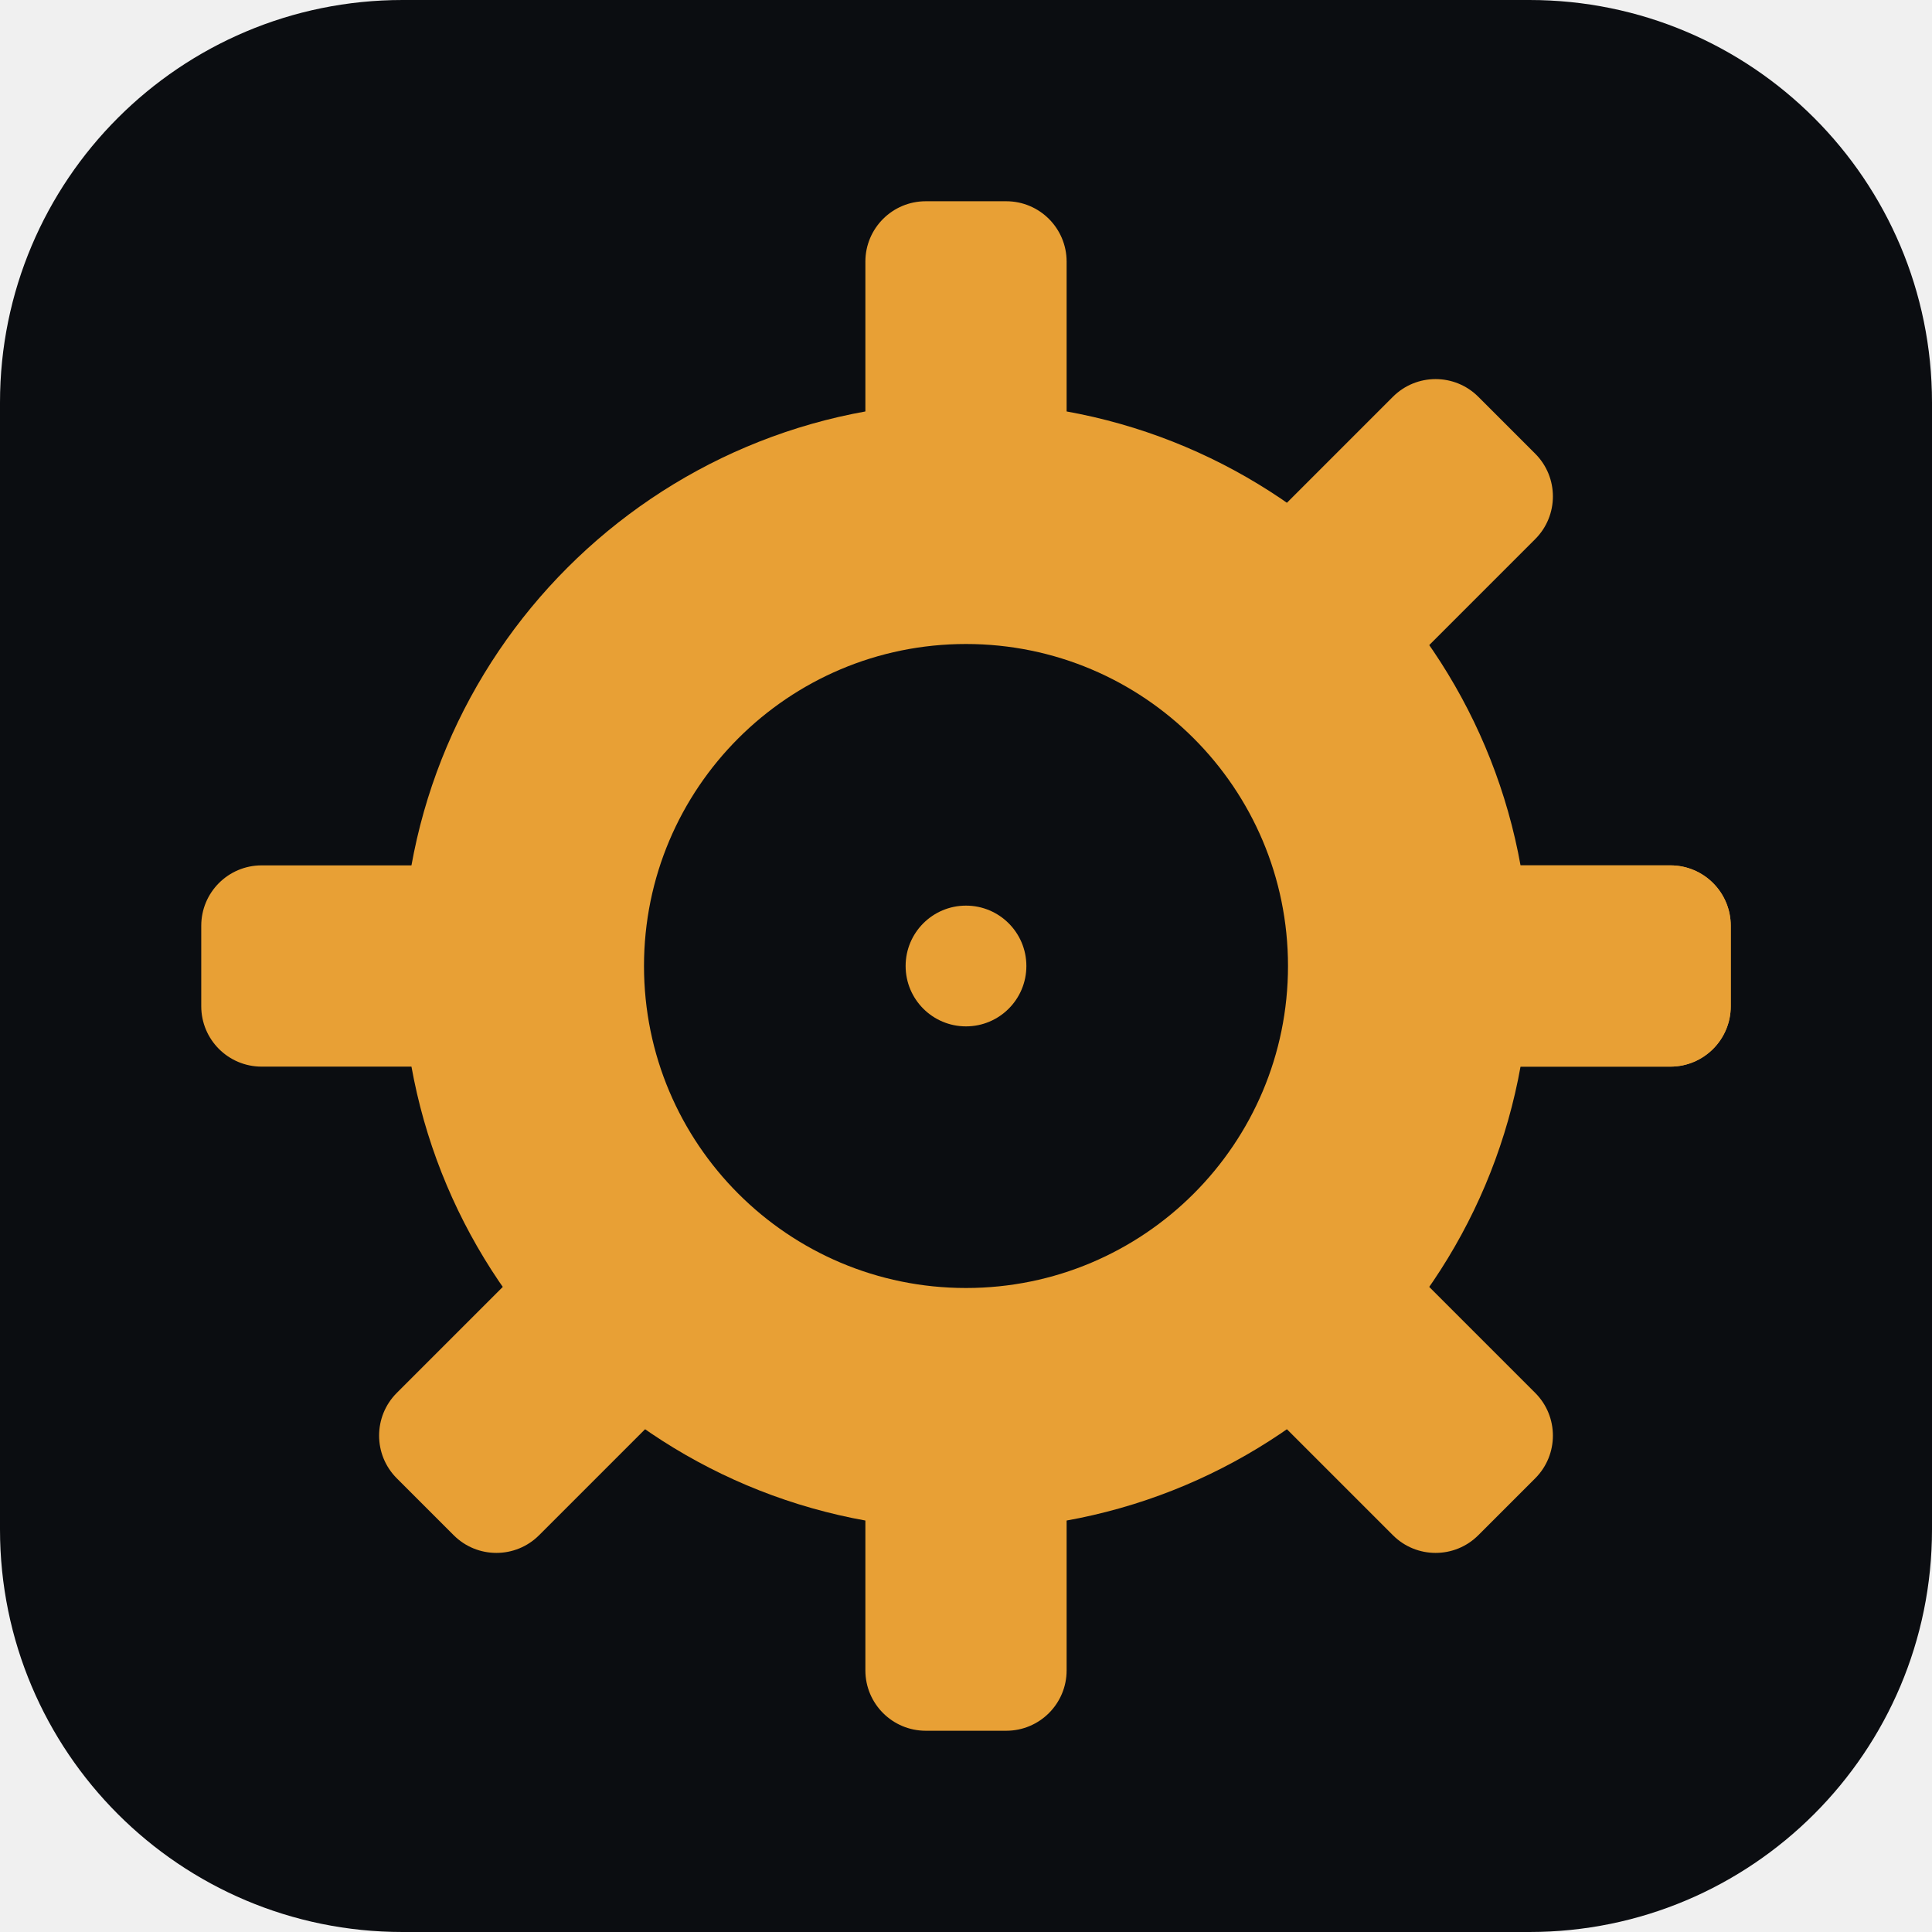
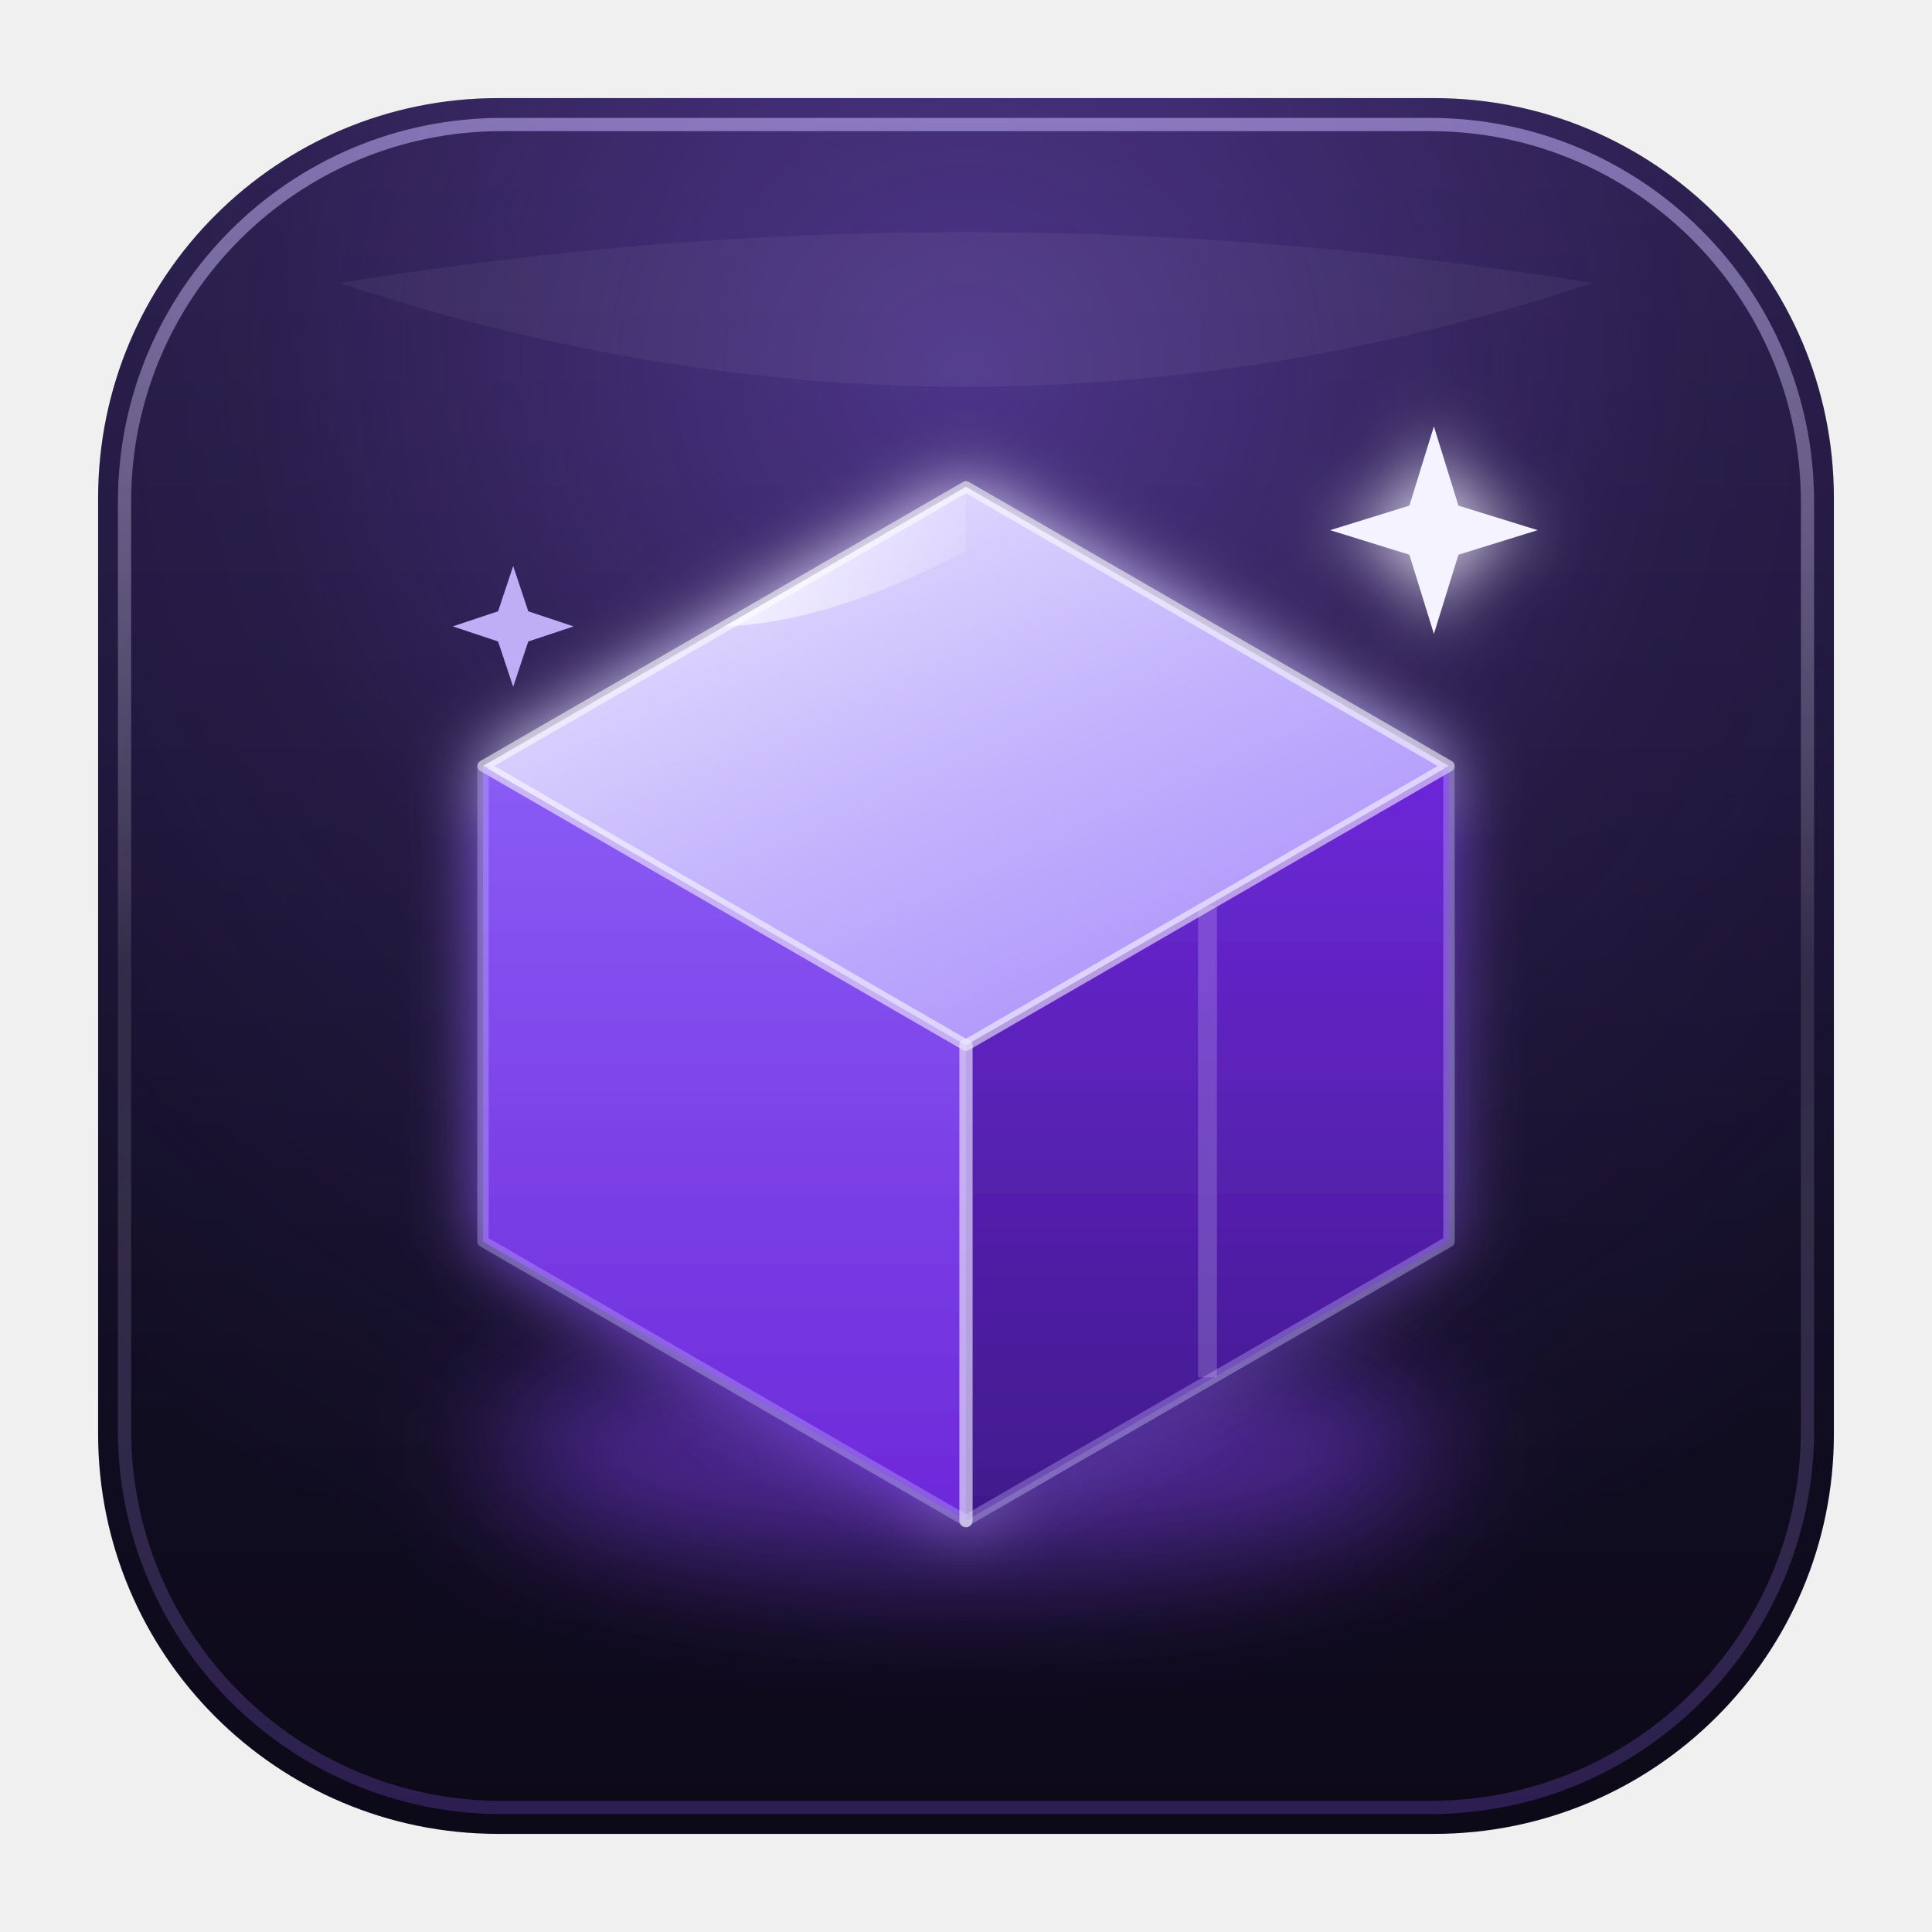
- <svg xmlns="http://www.w3.org/2000/svg" width="48" height="48" viewBox="0 0 48 48">
-   <rect width="48" height="48" rx="10" fill="#0B0D11" />
-   <g transform="translate(24,24)">
-     <circle r="14" fill="#E8A035" />
-     <circle r="8" fill="#0B0D11" />
-     <rect x="-2.5" y="-19" width="5" height="8" rx="1.5" fill="#E8A035" />
-     <rect x="-2.5" y="11" width="5" height="8" rx="1.5" fill="#E8A035" />
-     <rect x="-19" y="-2.5" width="8" height="5" rx="1.5" fill="#E8A035" />
-     <rect x="11" y="-2.5" width="8" height="5" rx="1.5" fill="#E8A035" />
-     <rect x="-2.5" y="-19" width="5" height="8" rx="1.5" fill="#E8A035" transform="rotate(45)" />
-     <rect x="-2.5" y="-19" width="5" height="8" rx="1.5" fill="#E8A035" transform="rotate(90)" />
-     <rect x="-2.5" y="-19" width="5" height="8" rx="1.5" fill="#E8A035" transform="rotate(135)" />
-     <rect x="-2.5" y="-19" width="5" height="8" rx="1.5" fill="#E8A035" transform="rotate(225)" />
-     <circle r="5.5" fill="none" stroke="#0B0D11" stroke-width="1.5" />
-     <circle r="1.5" fill="#E8A035" />
+ <svg xmlns="http://www.w3.org/2000/svg" width="1024" height="1024" viewBox="0 0 1024 1024">
+   <defs>
+     <linearGradient id="base" x1="0" y1="0" x2="0" y2="1">
+       <stop offset="0" stop-color="#241B41" />
+       <stop offset="0.55" stop-color="#151029" />
+       <stop offset="1" stop-color="#0C0918" />
+     </linearGradient>
+     <radialGradient id="sheen" cx="0.5" cy="0.16" r="0.75">
+       <stop offset="0" stop-color="#8B5CF6" stop-opacity="0.42" />
+       <stop offset="0.55" stop-color="#8B5CF6" stop-opacity="0.10" />
+       <stop offset="1" stop-color="#8B5CF6" stop-opacity="0" />
+     </radialGradient>
+     <linearGradient id="top" x1="0.1" y1="0" x2="0.9" y2="1">
+       <stop offset="0" stop-color="#EDE9FE" />
+       <stop offset="0.5" stop-color="#C4B5FD" />
+       <stop offset="1" stop-color="#A78BFA" />
+     </linearGradient>
+     <linearGradient id="left" x1="0" y1="0" x2="0" y2="1">
+       <stop offset="0" stop-color="#8B5CF6" />
+       <stop offset="1" stop-color="#6D28D9" />
+     </linearGradient>
+     <linearGradient id="right" x1="0" y1="0" x2="0" y2="1">
+       <stop offset="0" stop-color="#6D28D9" />
+       <stop offset="1" stop-color="#40198A" />
+     </linearGradient>
+     <linearGradient id="rim" x1="0" y1="0" x2="0" y2="1">
+       <stop offset="0" stop-color="#C4B5FD" stop-opacity="0.55" />
+       <stop offset="0.5" stop-color="#FFFFFF" stop-opacity="0.10" />
+       <stop offset="1" stop-color="#8B5CF6" stop-opacity="0.25" />
+     </linearGradient>
+     <linearGradient id="spec" x1="0" y1="0" x2="1" y2="0">
+       <stop offset="0" stop-color="#FFFFFF" stop-opacity="0.85" />
+       <stop offset="1" stop-color="#FFFFFF" stop-opacity="0.15" />
+     </linearGradient>
+     <filter id="glow" x="-60%" y="-60%" width="220%" height="220%">
+       <feGaussianBlur stdDeviation="18" result="b" />
+       <feMerge>
+         <feMergeNode in="b" />
+         <feMergeNode in="SourceGraphic" />
+       </feMerge>
+     </filter>
+     <filter id="soft" x="-80%" y="-80%" width="260%" height="260%">
+       <feGaussianBlur stdDeviation="34" />
+     </filter>
+   </defs>
+   <rect x="52" y="52" width="920" height="920" rx="212" fill="url(#base)" />
+   <rect x="52" y="52" width="920" height="920" rx="212" fill="url(#sheen)" />
+   <rect x="66" y="66" width="892" height="892" rx="200" fill="none" stroke="url(#rim)" stroke-width="7" />
+   <path d="M180 150 Q512 96 844 150 Q512 260 180 150 Z" fill="#FFFFFF" opacity="0.05" />
+   <ellipse cx="512" cy="768" rx="252" ry="62" fill="#7C3AED" opacity="0.55" filter="url(#soft)" />
+   <g filter="url(#glow)">
+     <path d="M512 258 L768 406 L512 554 L256 406 Z" fill="url(#top)" />
+     <path d="M256 406 L512 554 L512 806 L256 658 Z" fill="url(#left)" />
+     <path d="M512 554 L768 406 L768 658 L512 806 Z" fill="url(#right)" />
+     <path d="M512 258 L768 406 L512 554 L256 406 Z" fill="none" stroke="#FFFFFF" stroke-opacity="0.55" stroke-width="6" stroke-linejoin="round" />
+     <path d="M256 406 L256 658 L512 806 L768 658 L768 406" fill="none" stroke="#C4B5FD" stroke-opacity="0.35" stroke-width="6" stroke-linejoin="round" />
+     <path d="M512 554 L512 806" stroke="#EDE9FE" stroke-opacity="0.65" stroke-width="7" stroke-linecap="round" />
+     <path d="M512 258 L384 332 Q440 330 512 292 Z" fill="url(#spec)" opacity="0.8" />
+     <path d="M640 480 L640 730" stroke="#DDD6FE" stroke-opacity="0.22" stroke-width="10" />
  </g>
+   <path d="M760 226 L773 268 L815 281 L773 294 L760 336 L747 294 L705 281 L747 268 Z" fill="#F5F3FF" filter="url(#glow)" />
+   <path d="M272 300 L280 324 L304 332 L280 340 L272 364 L264 340 L240 332 L264 324 Z" fill="#C4B5FD" opacity="0.95" />
</svg>
